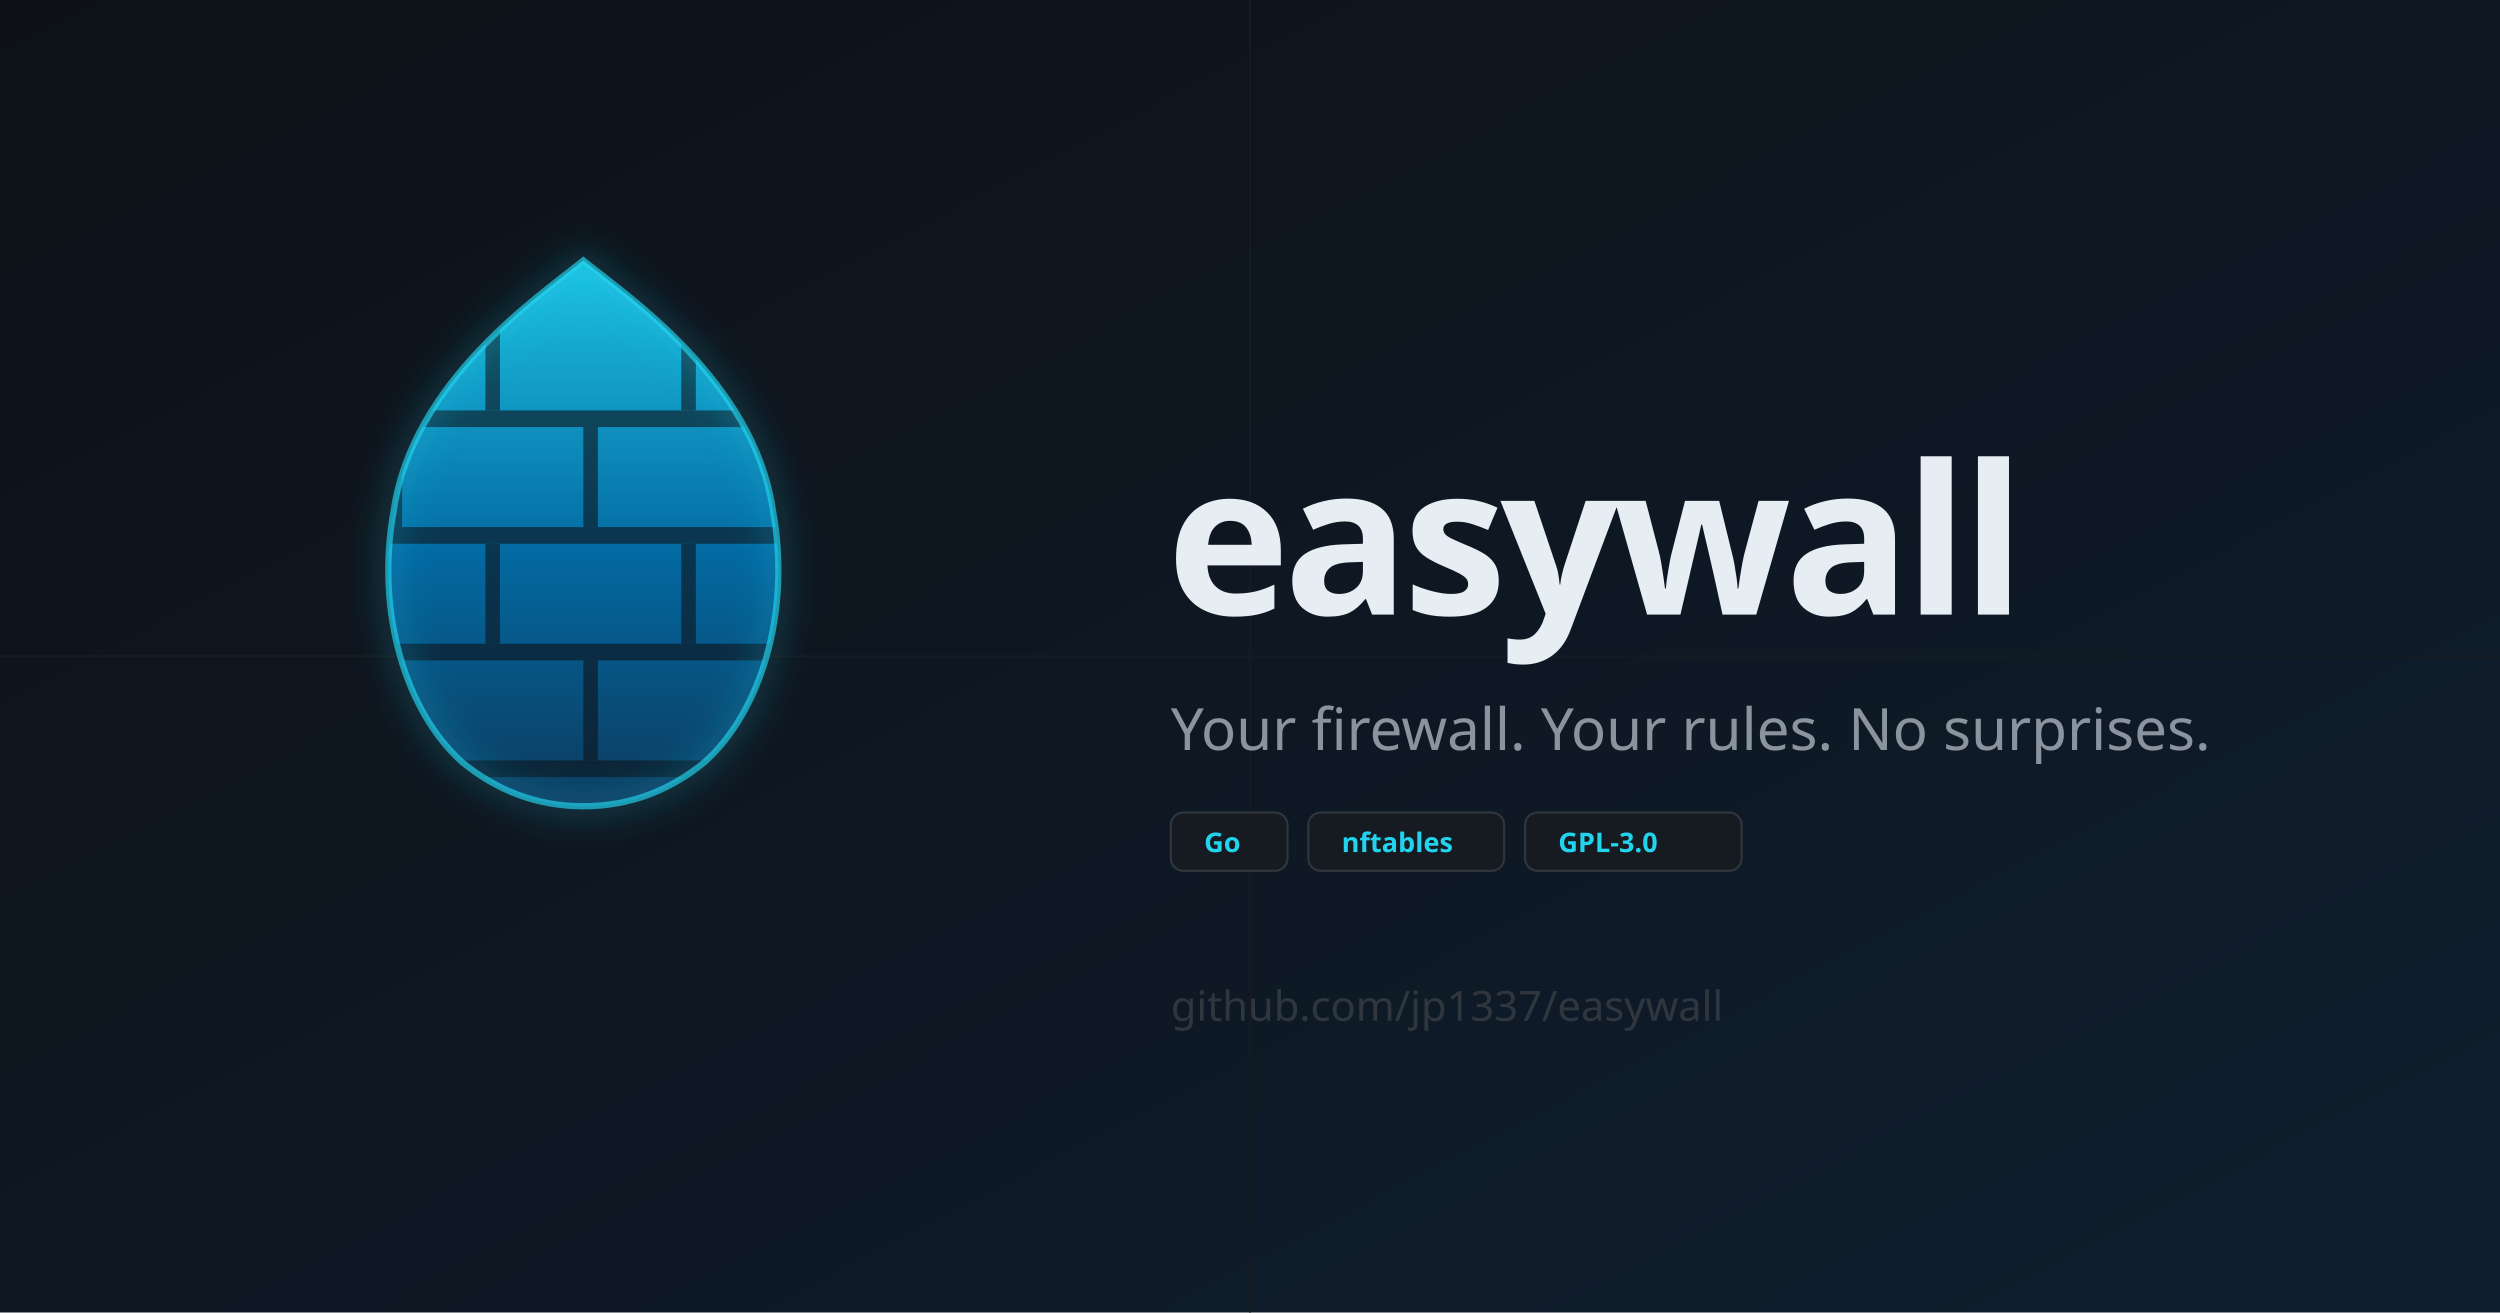
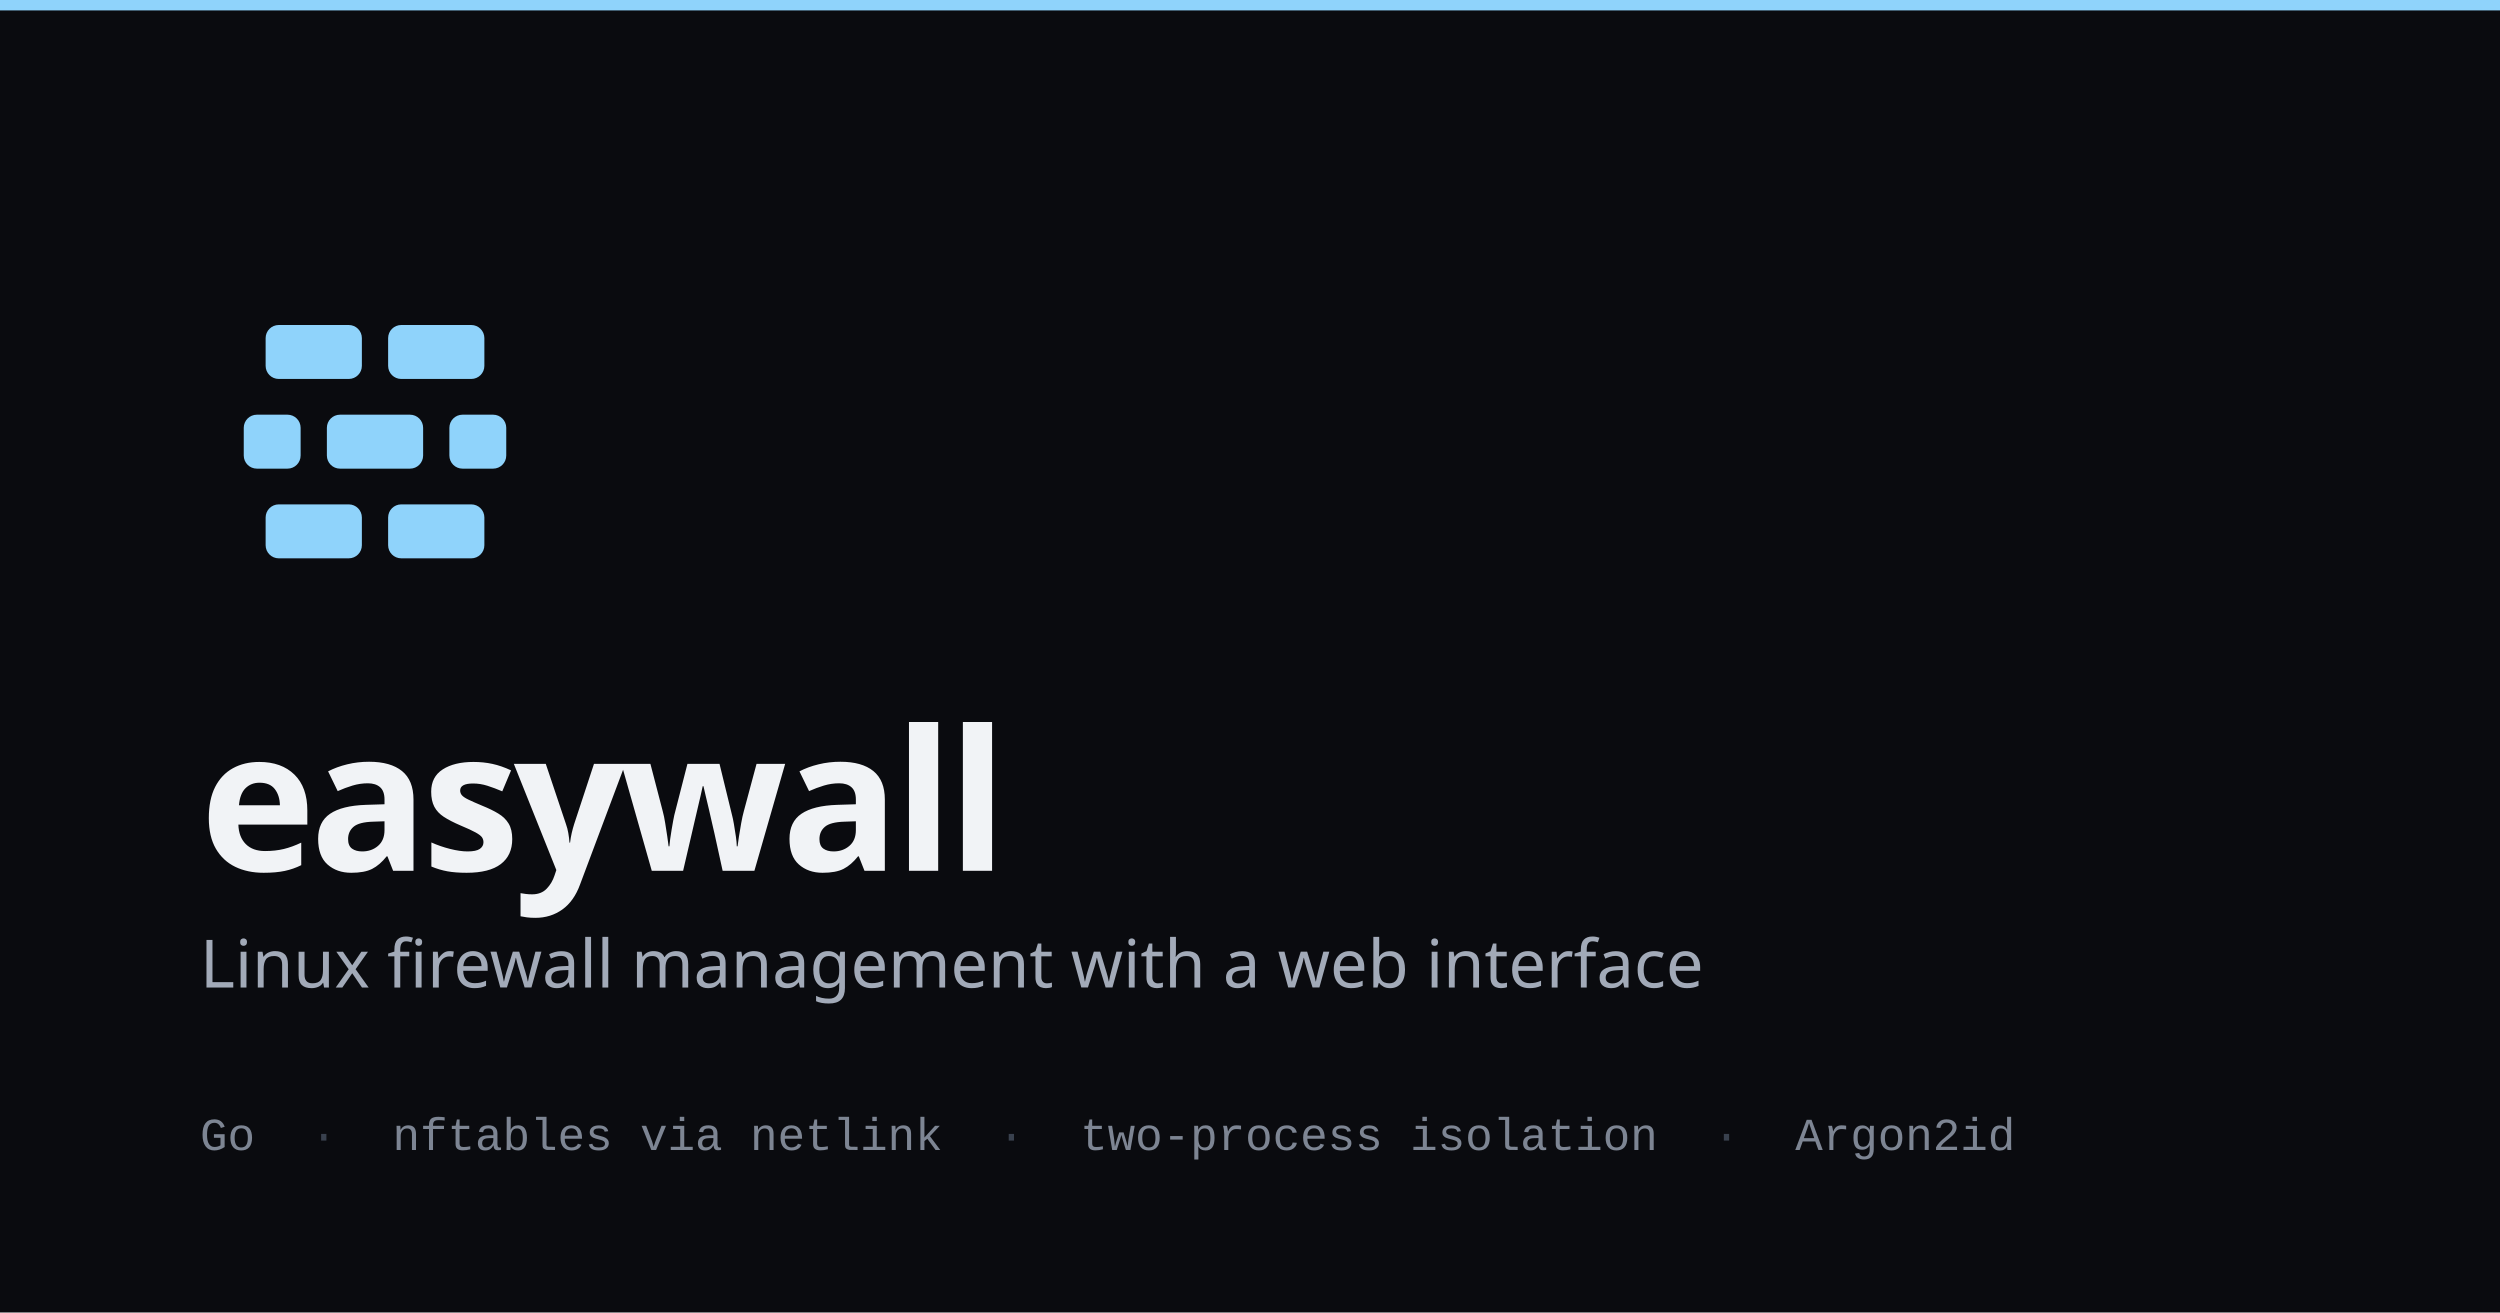
- <svg xmlns="http://www.w3.org/2000/svg" viewBox="0 0 1200 630">
-   <defs>
-     <linearGradient id="bg" x1="0" y1="0" x2="1" y2="1">
-       <stop offset="0%" stop-color="#0d1117" />
-       <stop offset="100%" stop-color="#0f1e2e" />
-     </linearGradient>
-     <linearGradient id="g" x1="0" y1="1" x2="0" y2="0">
-       <stop offset="0%" stop-color="#0f2d4a" />
-       <stop offset="48%" stop-color="#0369a1" />
-       <stop offset="100%" stop-color="#22d3ee" />
-     </linearGradient>
-     <filter id="glow" x="-30%" y="-30%" width="160%" height="160%">
-       <feGaussianBlur in="SourceGraphic" stdDeviation="8" result="blur" />
-       <feMerge>
-         <feMergeNode in="blur" />
-         <feMergeNode in="SourceGraphic" />
-       </feMerge>
-     </filter>
-     <filter id="textglow">
-       <feGaussianBlur in="SourceGraphic" stdDeviation="12" result="blur" />
-       <feMerge>
-         <feMergeNode in="blur" />
-         <feMergeNode in="SourceGraphic" />
-       </feMerge>
-     </filter>
-     <clipPath id="fc">
-       <path d="M280,125                C301,142 362,183 371,245                C380,294 365,342 338,366                C322,379 303,387 280,387                C257,387 238,379 222,366                C195,342 180,294 189,245                C198,183 259,142 280,125Z" />
-     </clipPath>
-   </defs>
-   <rect width="1200" height="630" fill="url(#bg)" />
-   <line x1="600" y1="0" x2="600" y2="630" stroke="#161b22" stroke-width="1" />
-   <line x1="0" y1="315" x2="1200" y2="315" stroke="#161b22" stroke-width="1" />
-   <g clip-path="url(#fc)">
-     <rect x="140" y="100" width="280" height="320" fill="url(#g)" />
-     <rect x="140" y="197" width="280" height="8" fill="#0d1117" opacity="0.6" />
-     <rect x="140" y="253" width="280" height="8" fill="#0d1117" opacity="0.6" />
-     <rect x="140" y="309" width="280" height="8" fill="#0d1117" opacity="0.6" />
-     <rect x="140" y="365" width="280" height="8" fill="#0d1117" opacity="0.6" />
-     <rect x="233" y="125" width="7" height="72" fill="#0d1117" opacity="0.6" />
-     <rect x="327" y="125" width="7" height="72" fill="#0d1117" opacity="0.6" />
-     <rect x="233" y="261" width="7" height="48" fill="#0d1117" opacity="0.6" />
-     <rect x="327" y="261" width="7" height="48" fill="#0d1117" opacity="0.6" />
-     <rect x="186" y="205" width="7" height="48" fill="#0d1117" opacity="0.6" />
-     <rect x="280" y="205" width="7" height="48" fill="#0d1117" opacity="0.6" />
-     <rect x="374" y="205" width="7" height="48" fill="#0d1117" opacity="0.6" />
-     <rect x="186" y="317" width="7" height="48" fill="#0d1117" opacity="0.6" />
-     <rect x="280" y="317" width="7" height="48" fill="#0d1117" opacity="0.6" />
-     <rect x="374" y="317" width="7" height="48" fill="#0d1117" opacity="0.6" />
+ <svg xmlns="http://www.w3.org/2000/svg" viewBox="0 0 1200 630" width="1200" height="630">
+   <rect width="1200" height="630" fill="#0a0b0f" />
+   <rect x="0" y="0" width="1200" height="5" fill="#8fd3fb" />
+   <g fill="#8fd3fb" transform="translate(96 128) scale(7)">
+     <rect x="4.5" y="4" width="6.6" height="3.7" rx="0.9" />
+     <rect x="12.9" y="4" width="6.6" height="3.7" rx="0.9" />
+     <rect x="3" y="10.15" width="3.9" height="3.7" rx="0.9" />
+     <rect x="8.7" y="10.15" width="6.6" height="3.7" rx="0.9" />
+     <rect x="17.1" y="10.15" width="3.9" height="3.7" rx="0.9" />
+     <rect x="4.5" y="16.3" width="6.6" height="3.7" rx="0.9" />
+     <rect x="12.9" y="16.3" width="6.6" height="3.7" rx="0.9" />
  </g>
-   <path d="M280,125            C301,142 362,183 371,245            C380,294 365,342 338,366            C322,379 303,387 280,387            C257,387 238,379 222,366            C195,342 180,294 189,245            C198,183 259,142 280,125Z" fill="none" stroke="#22d3ee" stroke-width="3" opacity="0.7" filter="url(#glow)" />
-   <text x="560" y="295" font-family="'IBM Plex Sans', 'Segoe UI', system-ui, sans-serif" font-weight="700" font-size="100" letter-spacing="-3" fill="#e6edf3">easywall</text>
-   <text x="562" y="360" font-family="'IBM Plex Sans', 'Segoe UI', system-ui, sans-serif" font-weight="400" font-size="28" fill="#8b949e">Your firewall. Your rules. No surprises.</text>
-   <rect x="562" y="390" width="56" height="28" rx="6" fill="#161b22" stroke="#30363d" stroke-width="1" />
-   <text x="578" y="409" font-family="system-ui, sans-serif" font-size="13" fill="#22d3ee" font-weight="600">Go</text>
-   <rect x="628" y="390" width="94" height="28" rx="6" fill="#161b22" stroke="#30363d" stroke-width="1" />
-   <text x="644" y="409" font-family="system-ui, sans-serif" font-size="13" fill="#22d3ee" font-weight="600">nftables</text>
-   <rect x="732" y="390" width="104" height="28" rx="6" fill="#161b22" stroke="#30363d" stroke-width="1" />
-   <text x="748" y="409" font-family="system-ui, sans-serif" font-size="13" fill="#22d3ee" font-weight="600">GPL-3.0</text>
-   <text x="562" y="490" font-family="system-ui, sans-serif" font-size="20" fill="#30363d">github.com/jp1337/easywall</text>
+   <text x="96" y="418" font-family="Noto Sans, Liberation Sans, sans-serif" font-weight="600" font-size="94" letter-spacing="-2.8" fill="#f1f3f6">easywall</text>
+   <text x="96" y="474" font-family="Noto Sans, Liberation Sans, sans-serif" font-weight="400" font-size="32" fill="#a2aab8">Linux firewall management with a web interface</text>
+   <text x="96" y="552" font-family="Liberation Mono, DejaVu Sans Mono, monospace" font-size="22" fill="#7d8593" xml:space="preserve">Go<tspan fill="#39414e">  ·  </tspan>nftables via netlink<tspan fill="#39414e">  ·  </tspan>two-process isolation<tspan fill="#39414e">  ·  </tspan>Argon2id</text>
</svg>
